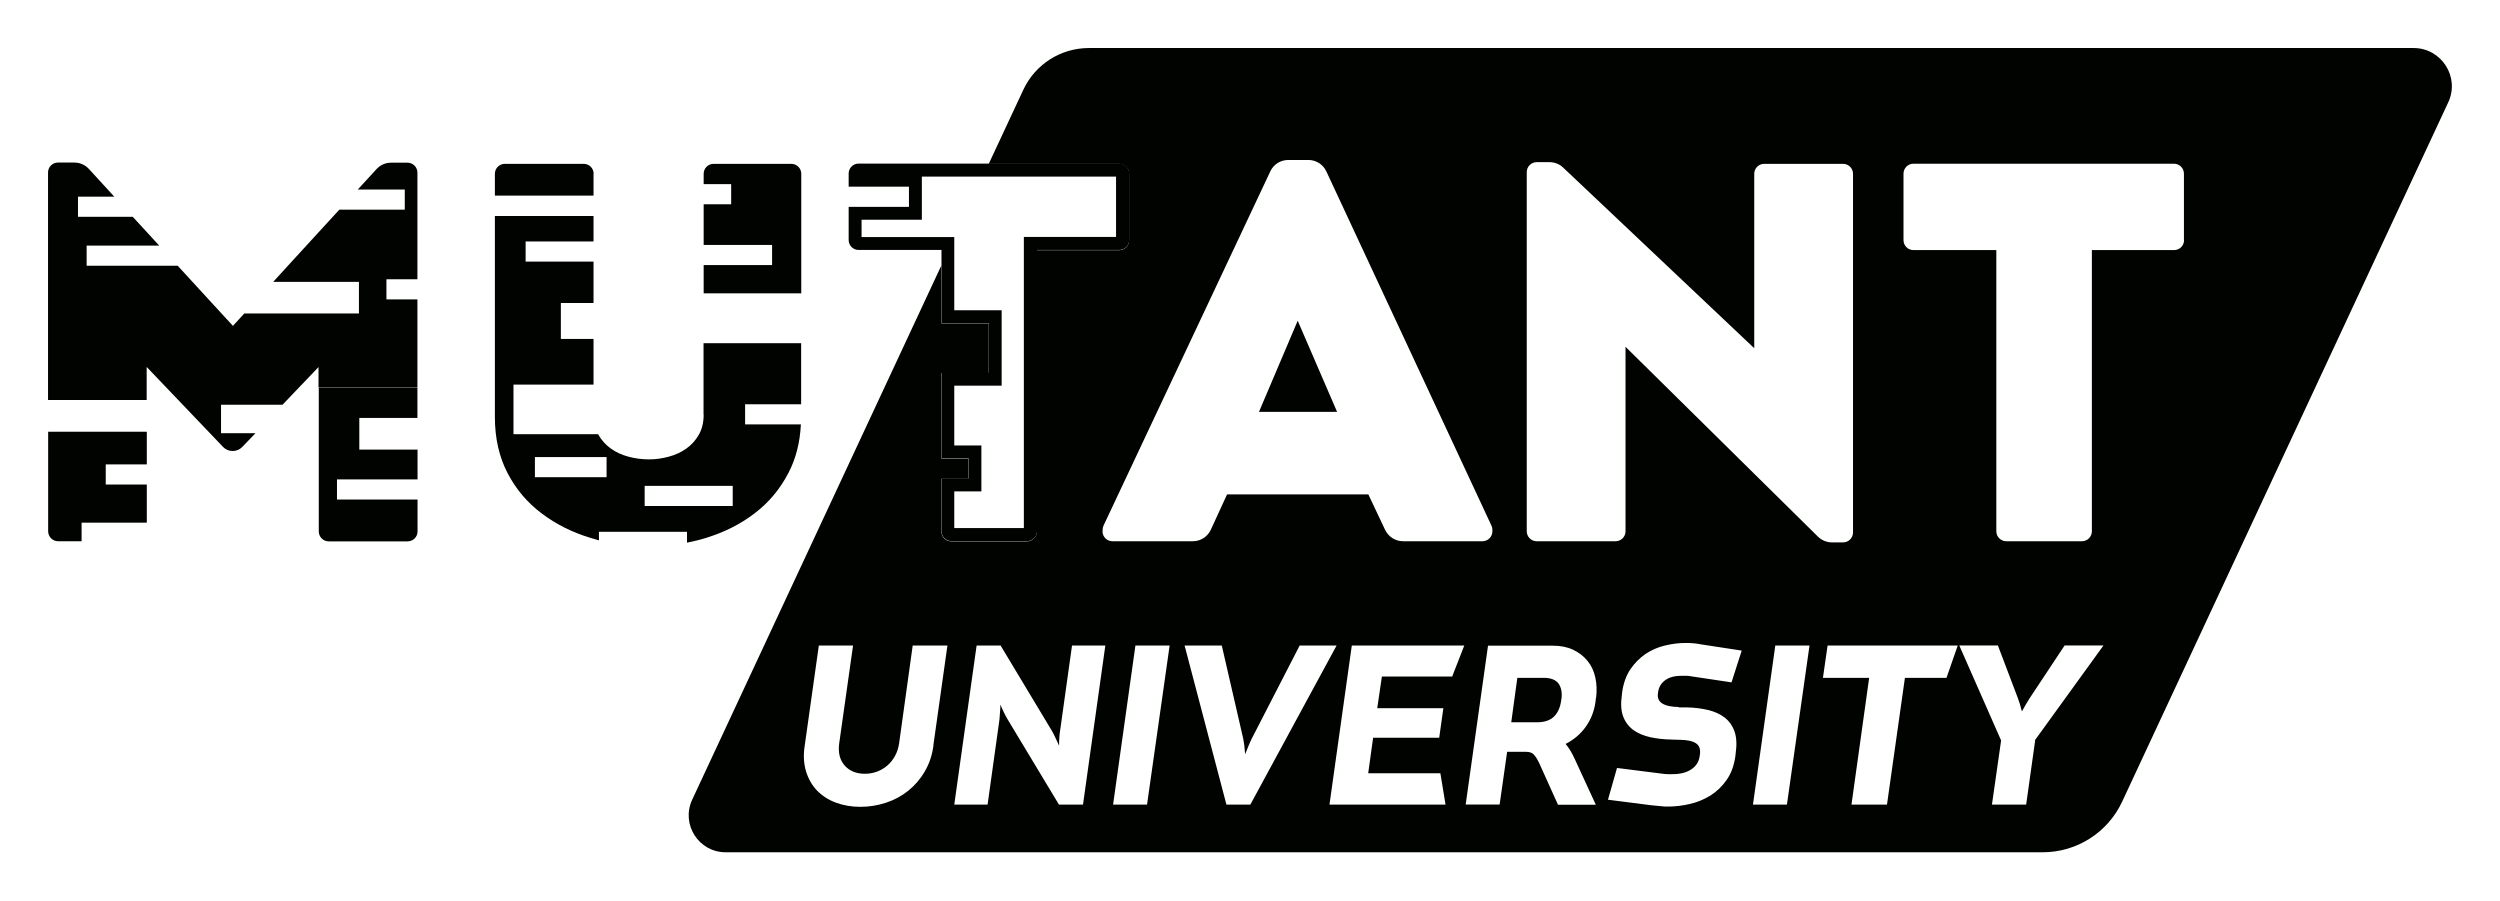
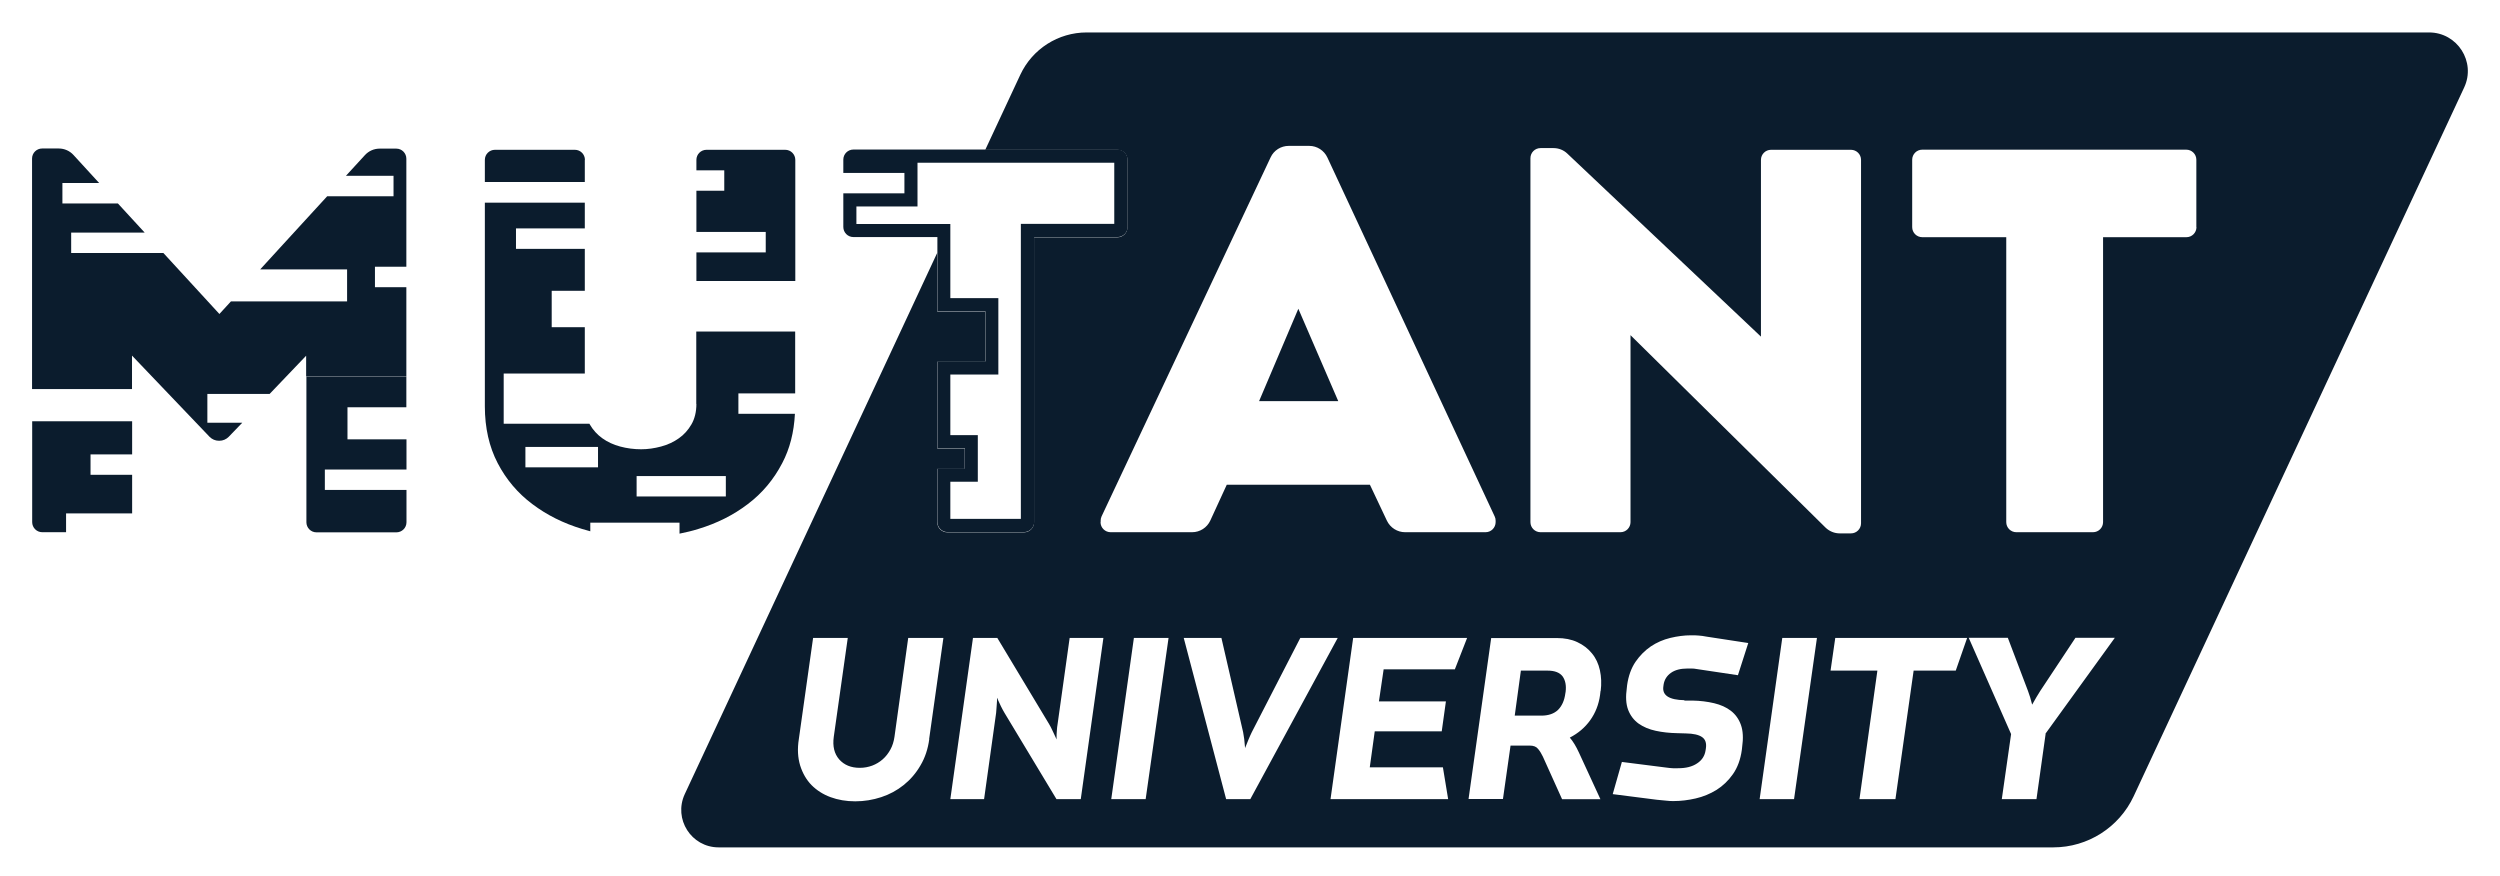
- <svg xmlns="http://www.w3.org/2000/svg" id="Layer_1" version="1.1" viewBox="753.58 589.49 193.63 69.74">
+ <svg xmlns="http://www.w3.org/2000/svg" id="Layer_1" version="1.1" viewBox="754.85 590.73 191.09 66.93">
  <defs>
    <style>
      .st0 {
-         fill: #000300;
+         fill: #0B1C2D;
      }
    </style>
  </defs>
  <path class="st0" d="M814.87,602.18h-6.02c-.42,0-.77.34-.77.77v.8h2.13v1.56h-2.13v3.15h5.3v1.56h-5.3v2.19h7.56v-9.26c0-.42-.34-.77-.77-.77Z" />
  <path class="st0" d="M808.08,621.6c0,.61-.13,1.14-.38,1.57-.25.43-.57.79-.96,1.06-.39.28-.84.49-1.36.63-.52.14-1.02.21-1.52.21-.56,0-1.09-.07-1.61-.21-.52-.14-.97-.35-1.36-.63-.39-.28-.71-.63-.96-1.06,0-.02-.02-.04-.03-.05h-6.55v-3.84h6.2v-3.54h-2.53v-2.78h2.53v-3.21h-5.26v-1.56h5.26v-1.97h-7.64v15.57c0,1.64.33,3.09.98,4.34.65,1.25,1.54,2.3,2.65,3.13,1.11.84,2.38,1.47,3.8,1.9.21.06.42.12.63.18v-.66h6.82v.84c.49-.1.97-.21,1.44-.36,1.42-.43,2.68-1.06,3.78-1.9,1.1-.83,1.98-1.88,2.63-3.13.58-1.1.9-2.36.97-3.77h-4.32v-1.56h4.34v-4.73h-7.56v5.55ZM800.56,626.45h-5.55v-1.56h5.55v1.56ZM810.33,628.68h-6.82v-1.56h6.82v1.56Z" />
  <path class="st0" d="M799.56,602.95c0-.42-.34-.77-.77-.77h-6.11c-.42,0-.77.34-.77.77v1.69h7.64v-1.69Z" />
  <g>
    <path class="st0" d="M873.15,641.99h-2.05l-.47,3.44h2.03c.55,0,.98-.15,1.28-.44.3-.3.49-.72.56-1.27l.02-.11c.06-.49-.02-.88-.23-1.18-.22-.29-.6-.44-1.14-.44Z" />
    <path class="st0" d="M940.52,593.21h-102.61c-2.17,0-4.15,1.26-5.07,3.23l-2.68,5.74h10.1c.42,0,.77.34.77.77v5.15c0,.42-.34.77-.77.77h-6.37v21.78c0,.42-.34.77-.77.77h-5.86c-.42,0-.77-.34-.77-.77v-4.08h2.1v-1.56h-2.1v-6.63h3.67v-3.84h-3.67v-4.49l-19.3,41.38c-.88,1.9.5,4.07,2.59,4.07h102.02c2.63,0,5.03-1.53,6.14-3.91l25.26-54.17c.92-1.96-.52-4.21-2.68-4.21ZM825.88,647.22c-.1.75-.32,1.42-.67,2.01-.34.59-.77,1.09-1.28,1.5-.51.41-1.08.72-1.72.93-.64.21-1.3.32-1.99.32s-1.32-.11-1.89-.32c-.57-.21-1.05-.52-1.45-.92-.39-.4-.68-.9-.87-1.5-.18-.6-.22-1.27-.1-2.02l1.09-7.73h2.65l-1.07,7.56c-.1.72.04,1.29.41,1.72.38.43.9.65,1.58.65.34,0,.65-.06.95-.17.29-.11.56-.27.8-.48.24-.21.43-.46.59-.75.16-.29.26-.62.31-.97l1.05-7.56h2.69l-1.09,7.73ZM837.46,651.81h-1.86l-3.97-6.59c-.09-.15-.18-.32-.27-.5-.09-.18-.16-.33-.21-.45-.04-.12-.07-.18-.09-.2,0,.01,0,.08,0,.19,0,.11-.02.26-.03.44-.01.18-.03.36-.04.52l-.92,6.59h-2.58l1.73-12.32h1.86l3.95,6.57c.09.15.18.32.27.52.09.19.17.35.22.47.05.12.08.19.09.2v-.19c0-.11,0-.27.02-.46.01-.19.03-.37.06-.54l.92-6.57h2.58l-1.73,12.32ZM838.98,630.64v-.11c0-.11.02-.22.07-.33l12.92-27.44c.25-.54.79-.88,1.39-.88h1.56c.6,0,1.14.35,1.39.89l12.79,27.44c.05.1.07.21.07.32v.11c0,.42-.34.77-.77.77h-6.15c-.59,0-1.13-.34-1.39-.88l-1.3-2.75h-10.94l-1.26,2.74c-.25.54-.79.89-1.39.89h-6.23c-.42,0-.77-.34-.77-.77ZM842.42,651.81h-2.63l1.73-12.32h2.65l-1.75,12.32ZM848.57,651.81l-3.24-12.32h2.88l1.66,7.21c.06.28.11.68.15,1.22,0-.01.02-.08.07-.19.04-.11.11-.27.19-.47.08-.2.17-.39.25-.56l3.71-7.21h2.86l-6.68,12.32h-1.84ZM866.05,641.89h-5.44l-.36,2.45h5.12l-.32,2.29h-5.12l-.38,2.75h5.59l.4,2.43h-8.99l1.73-12.32h8.71l-.94,2.41ZM877.19,643.53l-.04.34c-.1.71-.35,1.35-.75,1.91-.4.56-.92,1-1.56,1.33.25.29.48.67.7,1.15l1.64,3.56h-2.93l-1.47-3.26c-.1-.21-.22-.41-.36-.58-.14-.18-.35-.26-.64-.26h-1.47l-.58,4.08h-2.63l1.73-12.3h5.02c.59,0,1.11.1,1.56.31.45.21.82.49,1.12.86.3.36.5.79.61,1.29.11.5.13,1.03.06,1.59ZM883.59,644.28h.64c.59.01,1.13.08,1.64.2.5.12.93.31,1.28.58.35.27.61.63.77,1.08.16.45.19,1.02.09,1.71l-.02.19c-.1.74-.33,1.36-.68,1.86-.35.5-.77.9-1.26,1.21-.49.3-1.02.52-1.59.65-.57.13-1.13.2-1.68.2-.18,0-.36,0-.56-.03-.2-.02-.45-.04-.73-.07l-3.37-.43.7-2.46,3.39.43c.19.03.35.04.49.05s.28,0,.43,0c.59,0,1.07-.12,1.44-.37.37-.24.59-.58.65-1.01l.02-.13c.06-.4-.03-.69-.29-.87-.26-.18-.67-.27-1.23-.28l-.68-.02c-.58-.01-1.12-.07-1.63-.18-.51-.11-.94-.29-1.31-.55-.36-.26-.63-.61-.8-1.05-.17-.45-.2-1.01-.1-1.7l.02-.19c.1-.7.31-1.29.64-1.78.33-.48.72-.87,1.17-1.18.45-.3.95-.52,1.49-.65.54-.13,1.07-.2,1.58-.2.23,0,.43,0,.6.02.18.01.37.04.58.08l3.2.49-.79,2.46-3.14-.47c-.15-.03-.28-.04-.38-.04h-.36c-.51,0-.93.11-1.24.33-.31.22-.5.52-.56.89l-.02.15c-.1.68.44,1.03,1.62,1.05ZM891.98,651.81h-2.63l1.73-12.32h2.65l-1.75,12.32ZM879.48,616.33v14.31c0,.42-.34.77-.77.77h-6.11c-.42,0-.77-.34-.77-.77v-27.82c0-.42.34-.77.77-.77h1c.39,0,.77.15,1.05.42l14.8,13.99v-13.51c0-.42.34-.77.77-.77h6.11c.42,0,.77.34.77.77v27.78c0,.42-.34.77-.77.77h-.86c-.4,0-.79-.16-1.08-.44l-14.92-14.72ZM904.36,641.99h-3.24l-1.39,9.82h-2.75l1.37-9.82h-3.58l.36-2.5h10.08l-.87,2.5ZM911.21,646.82l-.7,4.99h-2.65l.71-4.97-3.24-7.36h2.99l1.54,4.06c.11.29.22.64.32,1.05.23-.41.43-.76.62-1.05l2.69-4.06h3.01l-5.31,7.34ZM922.74,608.09c0,.42-.34.77-.77.77h-6.37v21.78c0,.42-.34.77-.77.77h-5.86c-.42,0-.77-.34-.77-.77v-21.78h-6.42c-.42,0-.77-.34-.77-.77v-5.15c0-.42.34-.77.77-.77h20.18c.42,0,.77.34.77.77v5.15Z" />
    <polygon class="st0" points="854.09 614.33 851.09 621.39 857.14 621.39 854.09 614.33" />
  </g>
  <path class="st0" d="M840.02,603.16v4.68h-7.14v22.55h-5.39v-2.84h2.1v-3.56h-2.1v-4.63h3.67v-5.84h-3.67v-5.67h-7.18v-1.34h4.67v-3.34h15.04ZM840.26,602.16h-20.18c-.42,0-.77.34-.77.77v1.02h4.67v1.56h-4.67v2.57c0,.42.34.77.77.77h6.42v5.67h3.67v3.84h-3.67v6.63h2.1v1.56h-2.1v4.08c0,.42.34.77.77.77h5.86c.42,0,.77-.34.77-.77v-21.78h6.37c.42,0,.77-.34.77-.77v-5.15c0-.42-.34-.77-.77-.77h0Z" />
  <path class="st0" d="M764.95,625.46v-2.53h-7.64v7.71c0,.42.34.77.77.77h1.82v-1.44h5.05v-2.95h-3.18v-1.56h0s3.18,0,3.18,0Z" />
  <path class="st0" d="M785.91,621.86v-2.35h0s-7.64,0-7.64,0v11.14c0,.42.34.77.77.77h2.17v-1h0v1h3.94c.42,0,.77-.34.77-.77v-.23h0v-2.24h0s-6.24,0-6.24,0v-1.56h6.24s0,0,0,0v-2.31h0s-4.51,0-4.51,0h0s0,0,0,0v-2.45h4.51Z" />
  <path class="st0" d="M785.91,619.5v-3.84h-11.63s11.63,0,11.63,0v-2.98h-2.4v-1.56h2.4v-8.26c0-.42-.34-.77-.77-.77h-1.27c-.43,0-.84.18-1.13.5l-1.45,1.58h3.64v1.56h-5.07,0s0,0,0,0l-2.2,2.4h2.98s-2.98,0-2.98,0l-1.43,1.56h0l-1.49,1.63h6.64v2.45h0s-8.88,0-8.88,0l-.88.96-4.28-4.66h-7.05s0,0,0,0v-1.56h5.62l-2.05-2.23h-4.24v-1.56h0s2.81,0,2.81,0l-1.96-2.14c-.29-.32-.7-.5-1.13-.5h-1.27c-.42,0-.77.34-.77.77v17.62h7.64v-2.56l5.93,6.21c.19.19.44.3.71.3h.04c.27,0,.52-.11.71-.3l1.04-1.08h-2.67v-2.2h0s4.76,0,4.76,0l1.28-1.34h-2.47s2.47,0,2.47,0l1.51-1.58v1.58h0s7.64,0,7.64,0ZM759.87,615.49v-2.45h0v2.45h0ZM768.66,615.49h0v-2.45h0v2.45Z" />
</svg>
